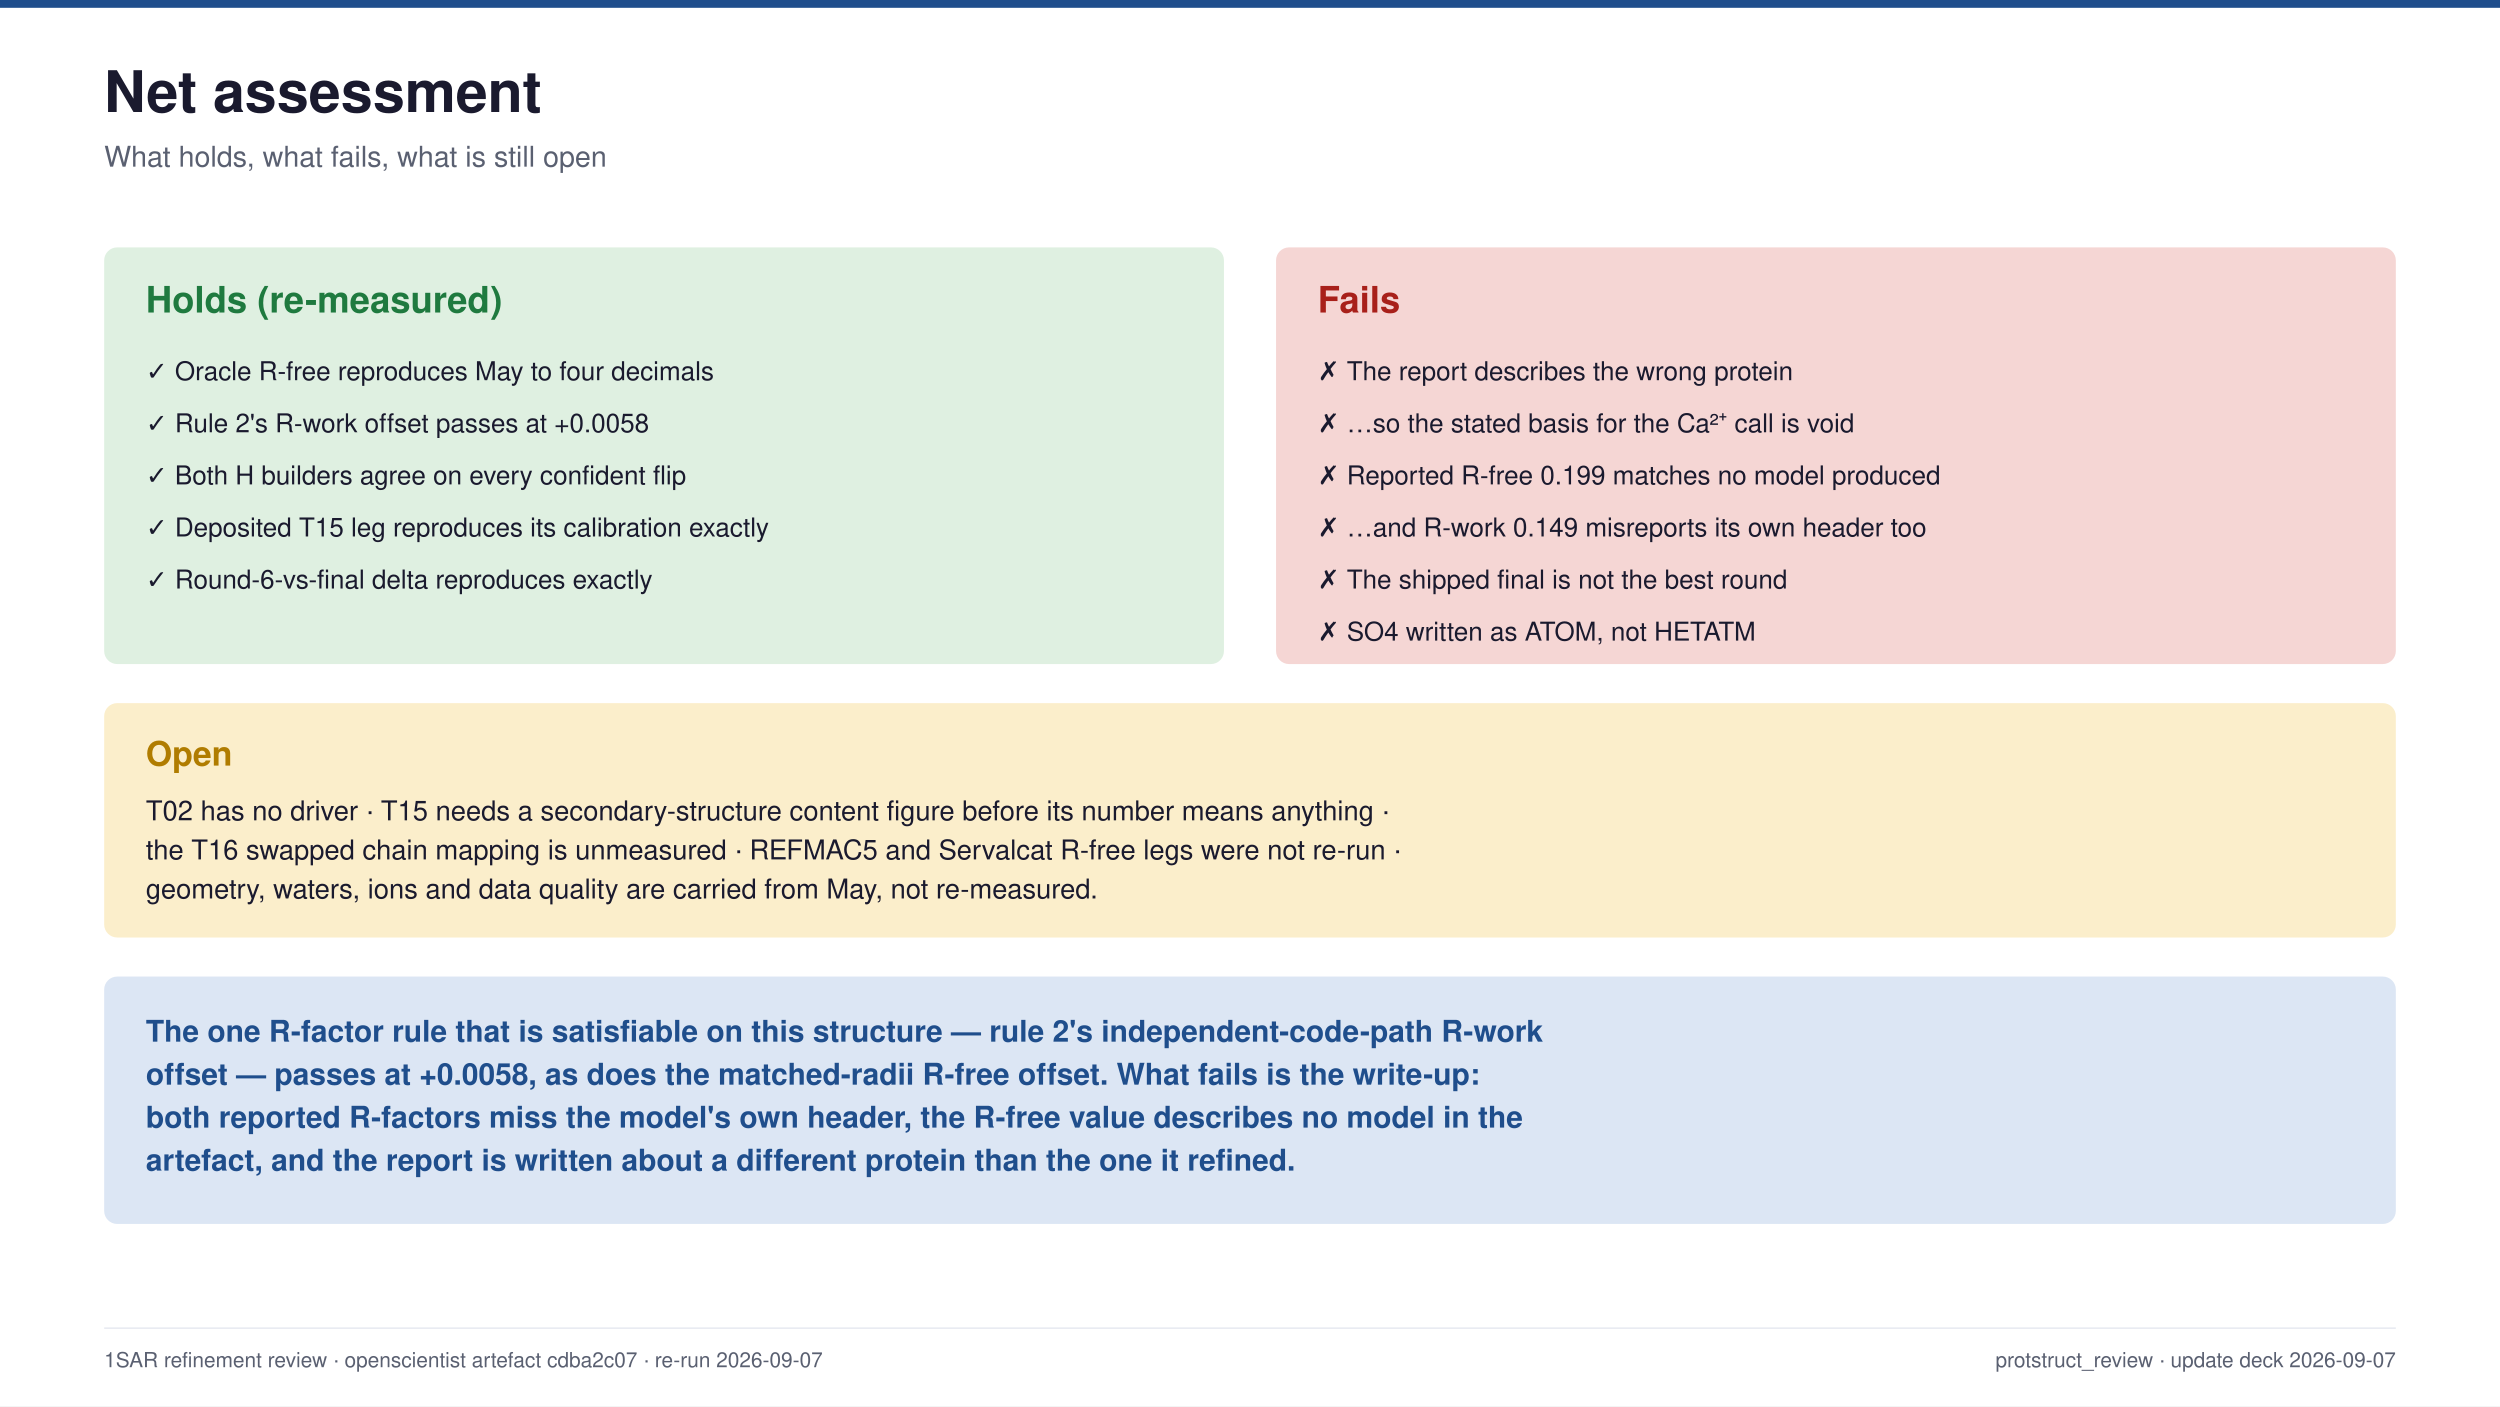
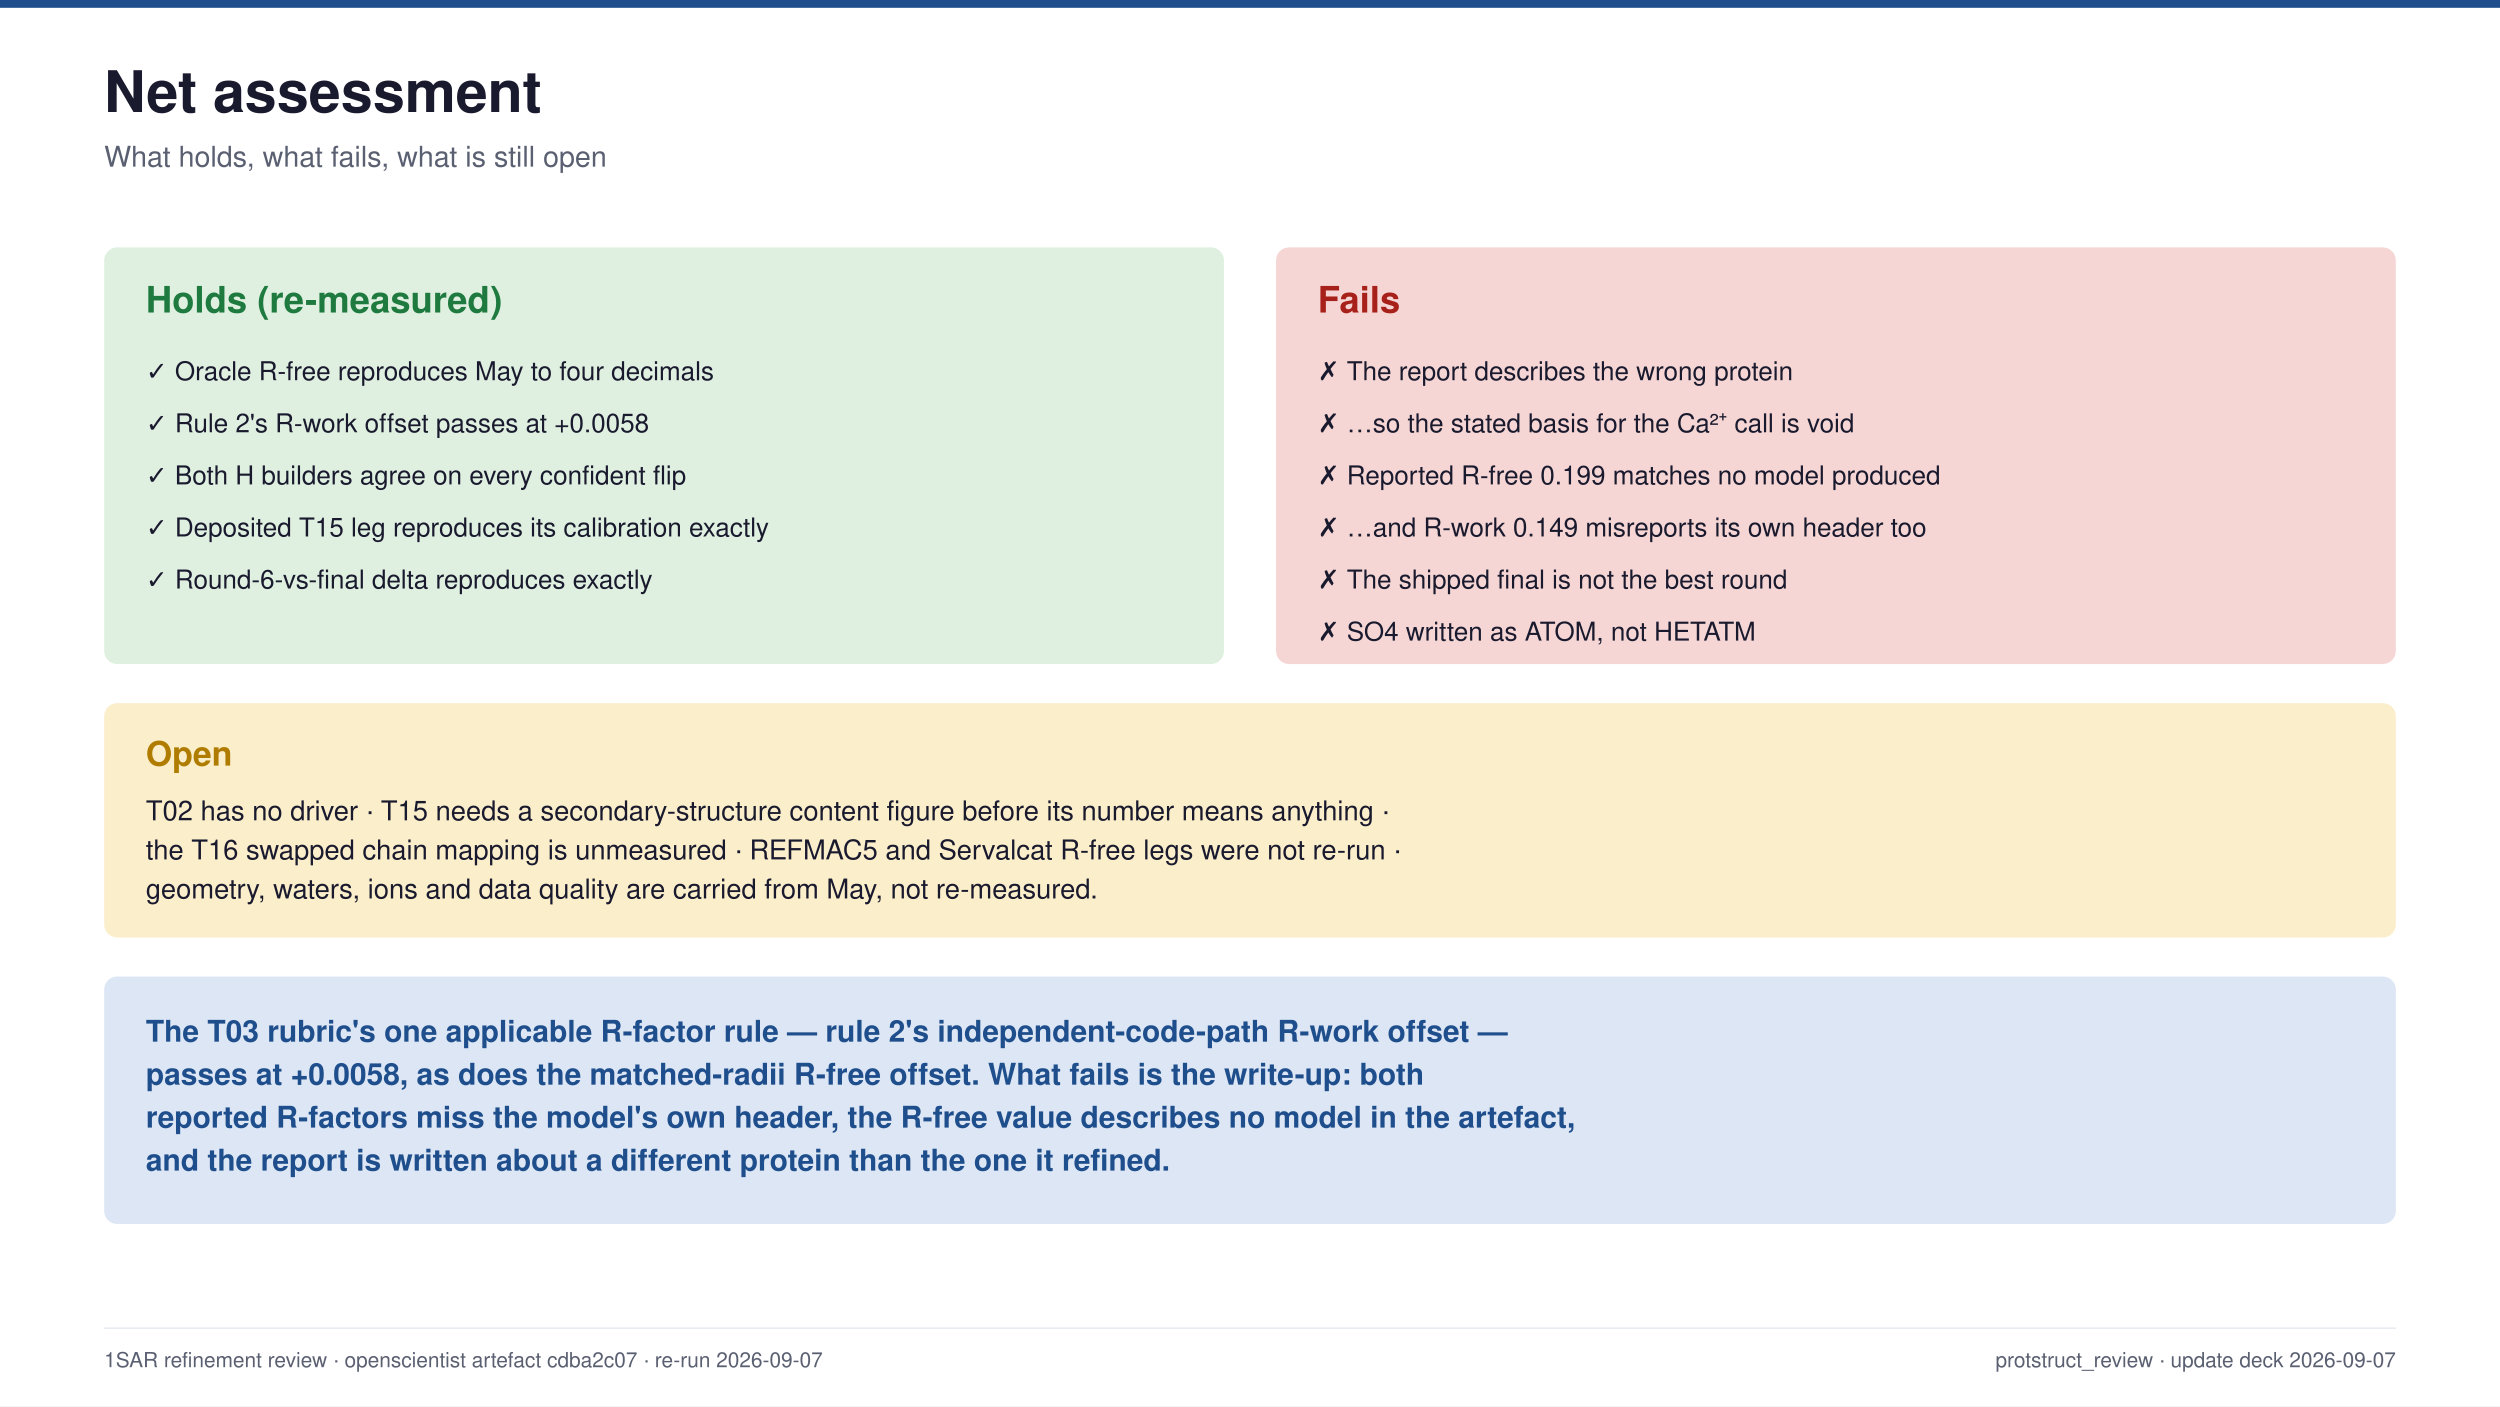
<svg xmlns="http://www.w3.org/2000/svg" width="1920" height="1080" viewBox="0 0 1920 1080" font-family="Helvetica, Arial, sans-serif">
  <rect width="100%" height="100%" fill="#ffffff" />
  <rect x="0" y="0" width="1920" height="6" fill="#1f4e8c" />
  <text x="80" y="86" font-size="44" font-weight="700" fill="#1a1a2e">Net assessment</text>
  <text x="80" y="128" font-size="22" font-weight="400" fill="#5a6071">What holds, what fails, what is still open</text>
  <line x1="80" y1="1020" x2="1840" y2="1020" stroke="#e3e6ee" stroke-width="1" />
  <text x="80" y="1050" font-size="16" fill="#5a6071">1SAR refinement review · openscientist artefact cdba2c07 · re-run 2026-09-07</text>
  <text x="1840" y="1050" font-size="16" fill="#5a6071" text-anchor="end">protstruct_review · update deck 2026-09-07</text>
  <rect x="80" y="190" width="860" height="320" rx="10" ry="10" fill="#dff0e1" />
  <text x="112" y="240" font-size="28" font-weight="700" fill="#1f7a3f">Holds (re-measured)</text>
  <text x="112" y="292" font-size="20" fill="#1a1a2e">✓ Oracle R-free reproduces May to four decimals</text>
  <text x="112" y="332" font-size="20" fill="#1a1a2e">✓ Rule 2's R-work offset passes at +0.0058</text>
  <text x="112" y="372" font-size="20" fill="#1a1a2e">✓ Both H builders agree on every confident flip</text>
  <text x="112" y="412" font-size="20" fill="#1a1a2e">✓ Deposited T15 leg reproduces its calibration exactly</text>
  <text x="112" y="452" font-size="20" fill="#1a1a2e">✓ Round-6-vs-final delta reproduces exactly</text>
  <rect x="980" y="190" width="860" height="320" rx="10" ry="10" fill="#f5d6d4" />
  <text x="1012" y="240" font-size="28" font-weight="700" fill="#a8201a">Fails</text>
  <text x="1012" y="292" font-size="20" fill="#1a1a2e">✗ The report describes the wrong protein</text>
  <text x="1012" y="332" font-size="20" fill="#1a1a2e">✗ …so the stated basis for the Ca²⁺ call is void</text>
  <text x="1012" y="372" font-size="20" fill="#1a1a2e">✗ Reported R-free 0.199 matches no model produced</text>
  <text x="1012" y="412" font-size="20" fill="#1a1a2e">✗ …and R-work 0.149 misreports its own header too</text>
  <text x="1012" y="452" font-size="20" fill="#1a1a2e">✗ The shipped final is not the best round</text>
  <text x="1012" y="492" font-size="20" fill="#1a1a2e">✗ SO4 written as ATOM, not HETATM</text>
  <rect x="80" y="540" width="1760" height="180" rx="10" ry="10" fill="#fbeecb" />
  <text x="112" y="588" font-size="26" font-weight="700" fill="#b07c00">Open</text>
  <text x="112" y="630" font-size="21" font-weight="400" fill="#1a1a2e">T02 has no driver · T15 needs a secondary-structure content figure before its number means anything ·</text>
  <text x="112" y="660" font-size="21" font-weight="400" fill="#1a1a2e">the T16 swapped chain mapping is unmeasured · REFMAC5 and Servalcat R-free legs were not re-run ·</text>
  <text x="112" y="690" font-size="21" font-weight="400" fill="#1a1a2e">geometry, waters, ions and data quality are carried from May, not re-measured.</text>
  <rect x="80" y="750" width="1760" height="190" rx="10" ry="10" fill="#dce6f4" />
-   <text x="112" y="800" font-size="23" font-weight="700" fill="#1f4e8c">The one R-factor rule that is satisfiable on this structure — rule 2's independent-code-path R-work</text>
-   <text x="112" y="833" font-size="23" font-weight="700" fill="#1f4e8c">offset — passes at +0.0058, as does the matched-radii R-free offset. What fails is the write-up:</text>
-   <text x="112" y="866" font-size="23" font-weight="700" fill="#1f4e8c">both reported R-factors miss the model's own header, the R-free value describes no model in the</text>
-   <text x="112" y="899" font-size="23" font-weight="700" fill="#1f4e8c">artefact, and the report is written about a different protein than the one it refined.</text>
+   <text x="112" y="800" font-size="23" font-weight="700" fill="#1f4e8c">The T03 rubric's one applicable R-factor rule — rule 2's independent-code-path R-work offset —</text>
+   <text x="112" y="833" font-size="23" font-weight="700" fill="#1f4e8c">passes at +0.0058, as does the matched-radii R-free offset. What fails is the write-up: both</text>
+   <text x="112" y="866" font-size="23" font-weight="700" fill="#1f4e8c">reported R-factors miss the model's own header, the R-free value describes no model in the artefact,</text>
+   <text x="112" y="899" font-size="23" font-weight="700" fill="#1f4e8c">and the report is written about a different protein than the one it refined.</text>
</svg>
